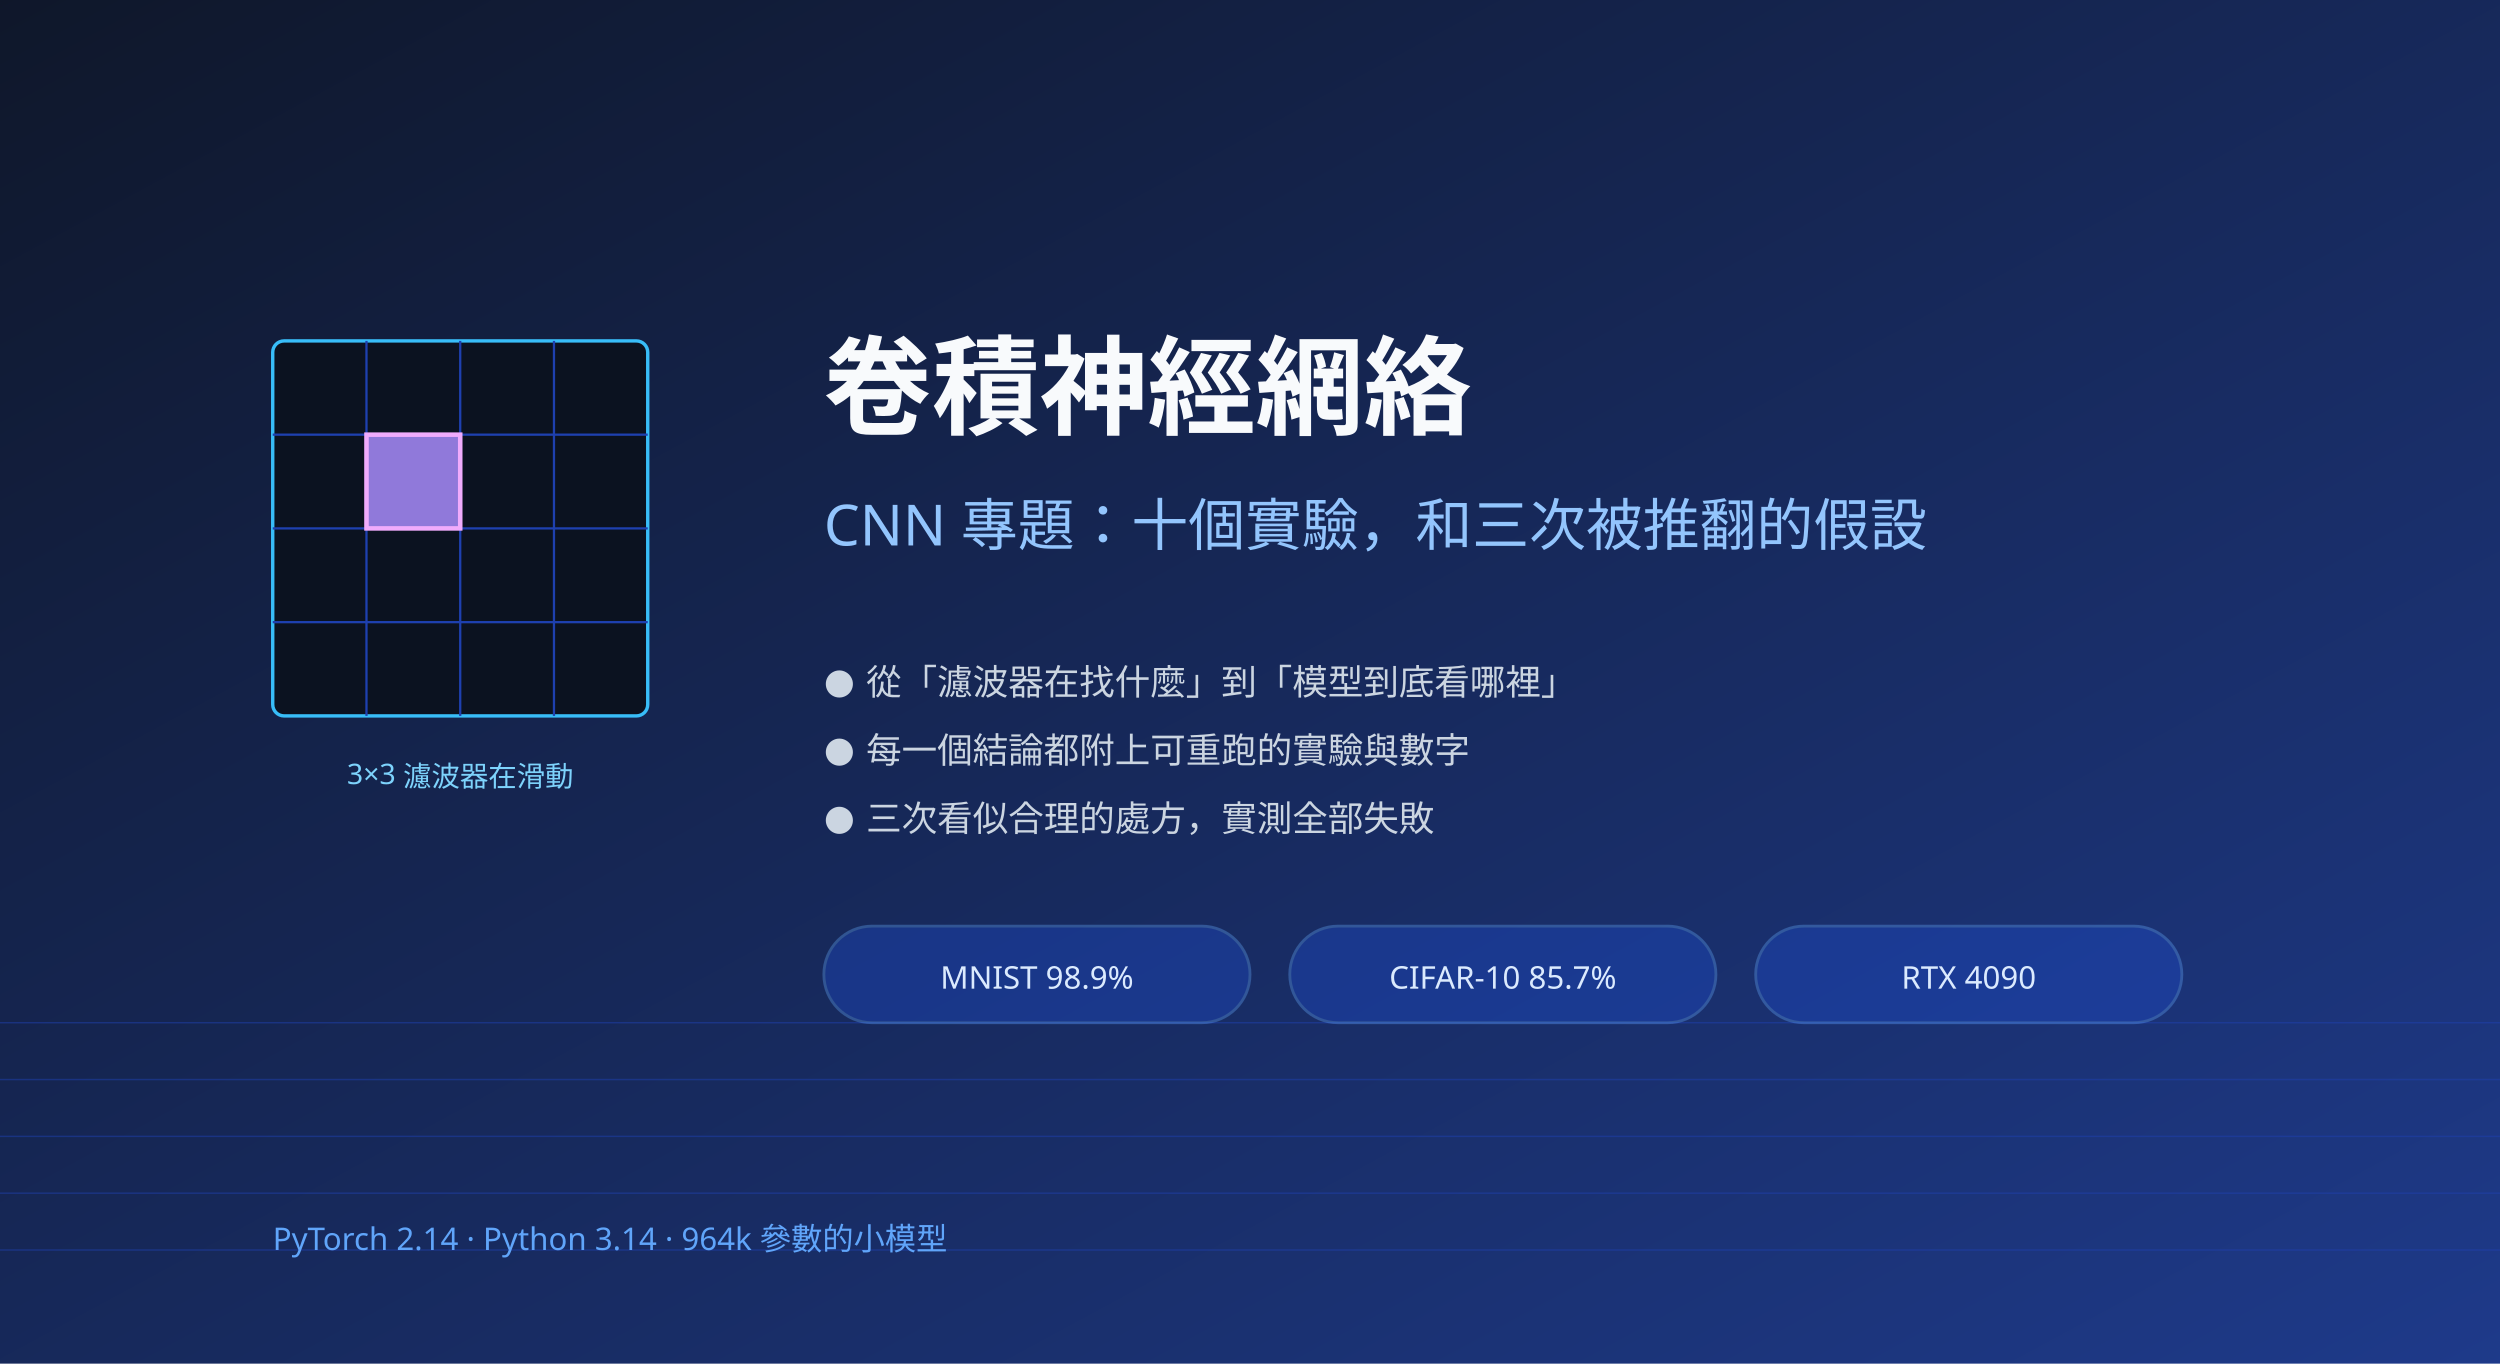
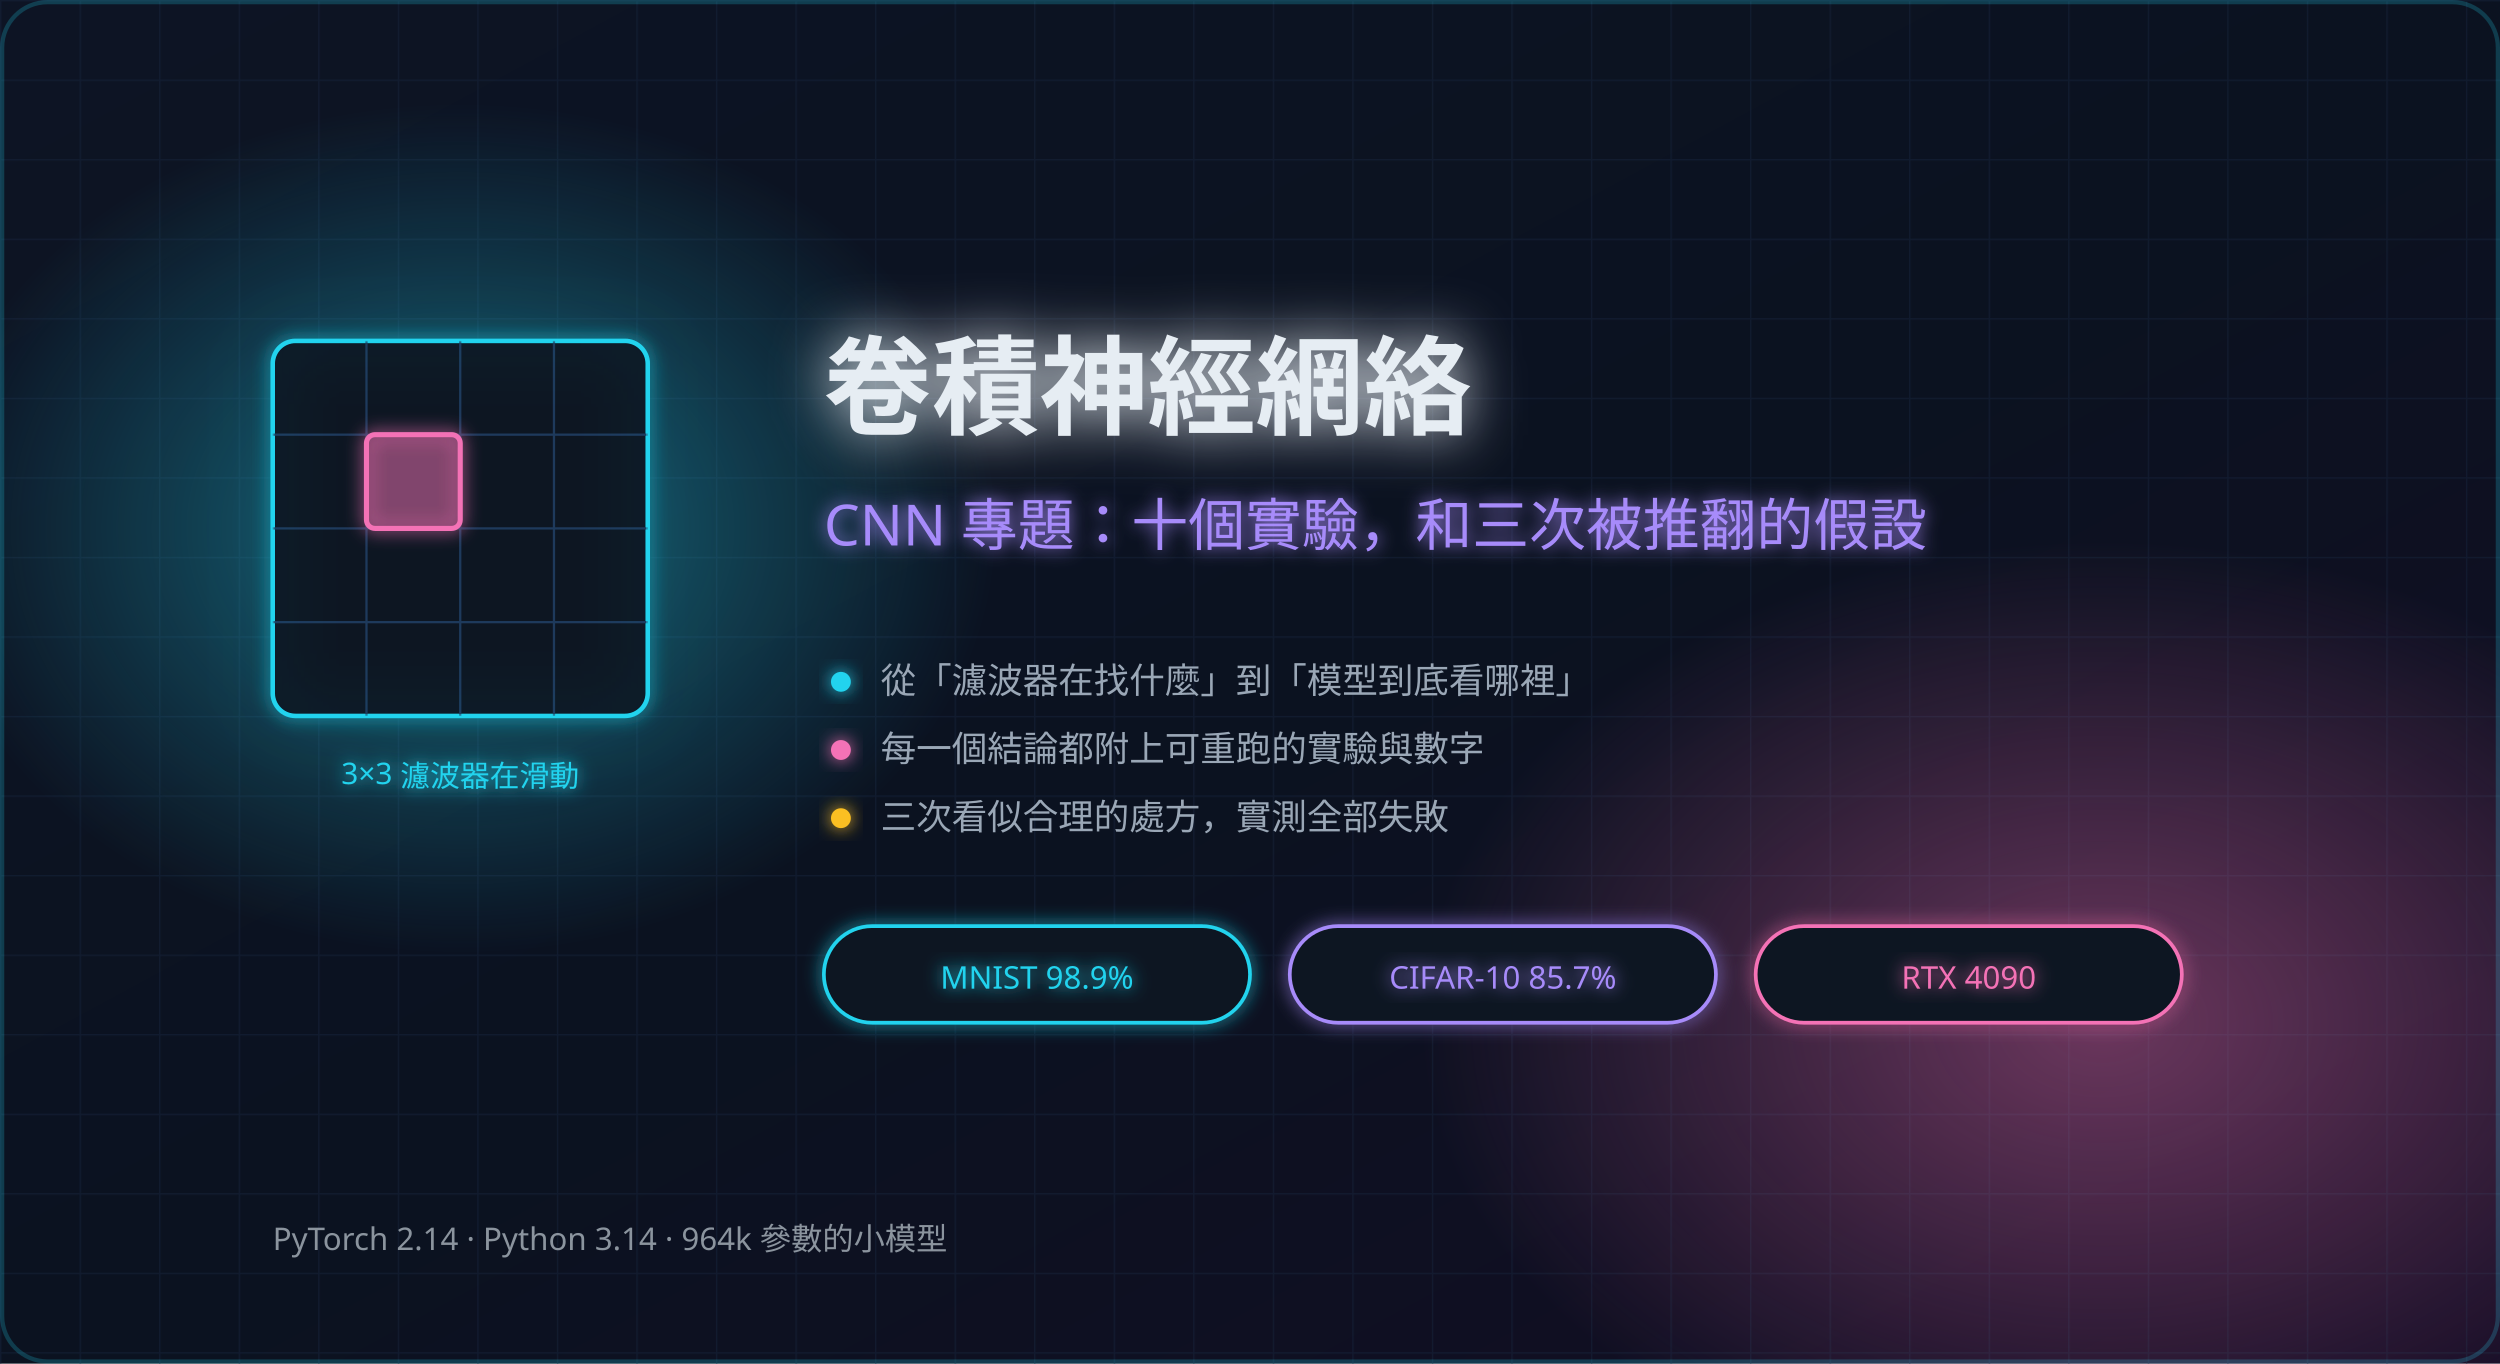
- <svg xmlns="http://www.w3.org/2000/svg" viewBox="0 0 880 480" font-family="Microsoft JhengHei, Noto Sans TC, sans-serif">
+ <svg xmlns="http://www.w3.org/2000/svg" viewBox="0 0 880 480" font-family="'Segoe UI','Microsoft JhengHei','Noto Sans TC',sans-serif" role="img" aria-label="CNN 專題封面：霓虹 3×3 濾波器在特徵圖上滑動">
  <defs>
    <linearGradient id="bg" x1="0" y1="0" x2="1" y2="1">
-       <stop offset="0%" stop-color="#0f172a" />
-       <stop offset="100%" stop-color="#1e3a8a" />
+       <stop offset="0%" stop-color="#0d1424" />
+       <stop offset="52%" stop-color="#0b1220" />
+       <stop offset="100%" stop-color="#130d24" />
    </linearGradient>
-     <linearGradient id="line" x1="0" y1="0" x2="1" y2="0">
-       <stop offset="0%" stop-color="#38bdf8" />
-       <stop offset="100%" stop-color="#a78bfa" />
+     <radialGradient id="halo" cx="50%" cy="50%" r="50%">
+       <stop offset="0%" stop-color="#22d3ee" stop-opacity=".45" />
+       <stop offset="100%" stop-color="#22d3ee" stop-opacity="0" />
+     </radialGradient>
+     <radialGradient id="halo2" cx="50%" cy="50%" r="50%">
+       <stop offset="0%" stop-color="#f472b6" stop-opacity=".40" />
+       <stop offset="100%" stop-color="#f472b6" stop-opacity="0" />
+     </radialGradient>
+     <pattern id="gr" width="28" height="28" patternUnits="userSpaceOnUse">
+       <path d="M28 0H0V28" fill="none" stroke="#16233a" stroke-width="1" />
+     </pattern>
+     <filter id="gl" x="-60%" y="-60%" width="220%" height="220%">
+       <feGaussianBlur stdDeviation="3" result="b" />
+       <feMerge>
+         <feMergeNode in="b" />
+         <feMergeNode in="SourceGraphic" />
+       </feMerge>
+     </filter>
+     <filter id="gl2" x="-60%" y="-60%" width="220%" height="220%">
+       <feGaussianBlur stdDeviation="10" result="b" />
+       <feMerge>
+         <feMergeNode in="b" />
+         <feMergeNode in="SourceGraphic" />
+       </feMerge>
+     </filter>
+     <linearGradient id="rule" x1="0" y1="0" x2="1" y2="0">
+       <stop offset="0%" stop-color="#22d3ee" />
+       <stop offset="50%" stop-color="#a78bfa" />
+       <stop offset="100%" stop-color="#f472b6" />
    </linearGradient>
  </defs>
  <rect width="880" height="480" fill="url(#bg)" />
-   <g stroke="#1e40af" stroke-width="0.5" opacity="0.5">
-     <line x1="0" y1="360" x2="880" y2="360" />
-     <line x1="0" y1="380" x2="880" y2="380" />
-     <line x1="0" y1="400" x2="880" y2="400" />
-     <line x1="0" y1="420" x2="880" y2="420" />
-     <line x1="0" y1="440" x2="880" y2="440" />
+   <rect width="880" height="480" fill="url(#gr)" opacity=".55" />
+   <rect x="0.75" y="0.75" width="878.5" height="478.5" rx="16" fill="none" stroke="#22d3ee" stroke-opacity=".22" stroke-width="1.5" />
+   <ellipse cx="162" cy="186" rx="190" ry="150" fill="url(#halo)" />
+   <ellipse cx="740" cy="360" rx="240" ry="170" fill="url(#halo2)" />
+   <g>
+     <rect x="96" y="120" width="132" height="132" rx="8" fill="#0a1420" stroke="#22d3ee" stroke-width="1.6" filter="url(#gl)" />
+     <g stroke="#1e3a5c" stroke-width="0.8">
+       <line x1="129" y1="120" x2="129" y2="252" />
+       <line x1="162" y1="120" x2="162" y2="252" />
+       <line x1="195" y1="120" x2="195" y2="252" />
+       <line x1="96" y1="153" x2="228" y2="153" />
+       <line x1="96" y1="186" x2="228" y2="186" />
+       <line x1="96" y1="219" x2="228" y2="219" />
+     </g>
+     <rect x="129" y="153" width="33" height="33" rx="3" fill="#f472b6" fill-opacity=".30" stroke="#f472b6" stroke-width="1.8" filter="url(#gl)" />
+     <rect x="96" y="120" width="132" height="132" rx="8" fill="none" stroke="#22d3ee" stroke-width="1.2" filter="url(#gl2)" opacity=".55" />
+     <text x="162" y="276" text-anchor="middle" font-size="10.5" fill="#22d3ee" filter="url(#gl)">3×3 濾波器在滑動</text>
  </g>
-   <g transform="translate(96,120)">
-     <rect x="0" y="0" width="132" height="132" rx="4" fill="#0b1220" stroke="#38bdf8" stroke-width="1.2" />
-     <g stroke="#1e40af" stroke-width="0.8">
-       <line x1="33" y1="0" x2="33" y2="132" />
-       <line x1="66" y1="0" x2="66" y2="132" />
-       <line x1="99" y1="0" x2="99" y2="132" />
-       <line x1="0" y1="33" x2="132" y2="33" />
-       <line x1="0" y1="66" x2="132" y2="66" />
-       <line x1="0" y1="99" x2="132" y2="99" />
-     </g>
-     <rect x="33" y="33" width="33" height="33" fill="#a78bfa" opacity="0.85" />
-     <rect x="33" y="33" width="33" height="33" fill="none" stroke="#f0abfc" stroke-width="1.6" />
-     <text x="66" y="156" text-anchor="middle" font-size="10" fill="#7dd3fc">3×3 濾波器在滑動</text>
+   <text x="290" y="150" font-size="38" font-weight="700" fill="#e6edf3" filter="url(#gl2)">卷積神經網絡</text>
+   <text x="290" y="192" font-size="20" fill="#a78bfa" filter="url(#gl)">CNN 專題：十個實驗，和三次被推翻的假設</text>
+   <line x1="290" y1="212" x2="770" y2="212" stroke="url(#rule)" stroke-width="3" filter="url(#gl)" />
+   <g font-size="12.5" fill="#9aa7b6">
+     <circle cx="296" cy="240" r="3.5" fill="#22d3ee" filter="url(#gl)" />
+     <text x="310" y="244">從「濾波器在找什麼」到「模型到底看哪裡」</text>
+     <circle cx="296" cy="264" r="3.5" fill="#f472b6" filter="url(#gl)" />
+     <text x="310" y="268">每一個結論都附上可重跑的實驗與數字</text>
+     <circle cx="296" cy="288" r="3.5" fill="#fbbf24" filter="url(#gl)" />
+     <text x="310" y="292">三次看似合理的處方，實測全部失敗</text>
  </g>
-   <text x="290" y="150" font-size="38" font-weight="700" fill="#f8fafc">卷積神經網絡</text>
-   <text x="290" y="192" font-size="20" fill="#93c5fd">CNN 專題：十個實驗，和三次被推翻的假設</text>
-   <line x1="290" y1="212" x2="770" y2="212" stroke="url(#line)" stroke-width="3" />
-   <g font-size="12.5" fill="#cbd5e1">
-     <text x="290" y="244">● 從「濾波器在找什麼」到「模型到底看哪裡」</text>
-     <text x="290" y="268">● 每一個結論都附上可重跑的實驗與數字</text>
-     <text x="290" y="292">● 三次看似合理的處方，實測全部失敗</text>
+   <g transform="translate(290,326)" font-size="11" text-anchor="middle">
+     <rect x="0" y="0" width="150" height="34" rx="17" fill="#0f1720" stroke="#22d3ee" stroke-width="1.3" filter="url(#gl)" />
+     <text x="75" y="22" fill="#22d3ee" filter="url(#gl)">MNIST 98.9%</text>
+     <rect x="164" y="0" width="150" height="34" rx="17" fill="#0f1720" stroke="#a78bfa" stroke-width="1.3" filter="url(#gl)" />
+     <text x="239" y="22" fill="#a78bfa" filter="url(#gl)">CIFAR-10 85.7%</text>
+     <rect x="328" y="0" width="150" height="34" rx="17" fill="#0f1720" stroke="#f472b6" stroke-width="1.3" filter="url(#gl)" />
+     <text x="403" y="22" fill="#f472b6" filter="url(#gl)">RTX 4090</text>
  </g>
-   <g transform="translate(290,326)">
-     <rect x="0" y="0" width="150" height="34" rx="17" fill="#1d4ed8" opacity="0.35" stroke="#60a5fa" />
-     <text x="75" y="22" text-anchor="middle" font-size="11" fill="#dbeafe">MNIST 98.9%</text>
-     <rect x="164" y="0" width="150" height="34" rx="17" fill="#1d4ed8" opacity="0.35" stroke="#60a5fa" />
-     <text x="239" y="22" text-anchor="middle" font-size="11" fill="#dbeafe">CIFAR-10 85.7%</text>
-     <rect x="328" y="0" width="150" height="34" rx="17" fill="#1d4ed8" opacity="0.35" stroke="#60a5fa" />
-     <text x="403" y="22" text-anchor="middle" font-size="11" fill="#dbeafe">RTX 4090</text>
-   </g>
-   <text x="96" y="440" font-size="11" fill="#60a5fa">PyTorch 2.14 · Python 3.14 · 964k 參數的小模型</text>
+   <text x="96" y="440" font-size="11" fill="#8b949e">PyTorch 2.14 · Python 3.14 · 964k 參數的小模型</text>
</svg>
